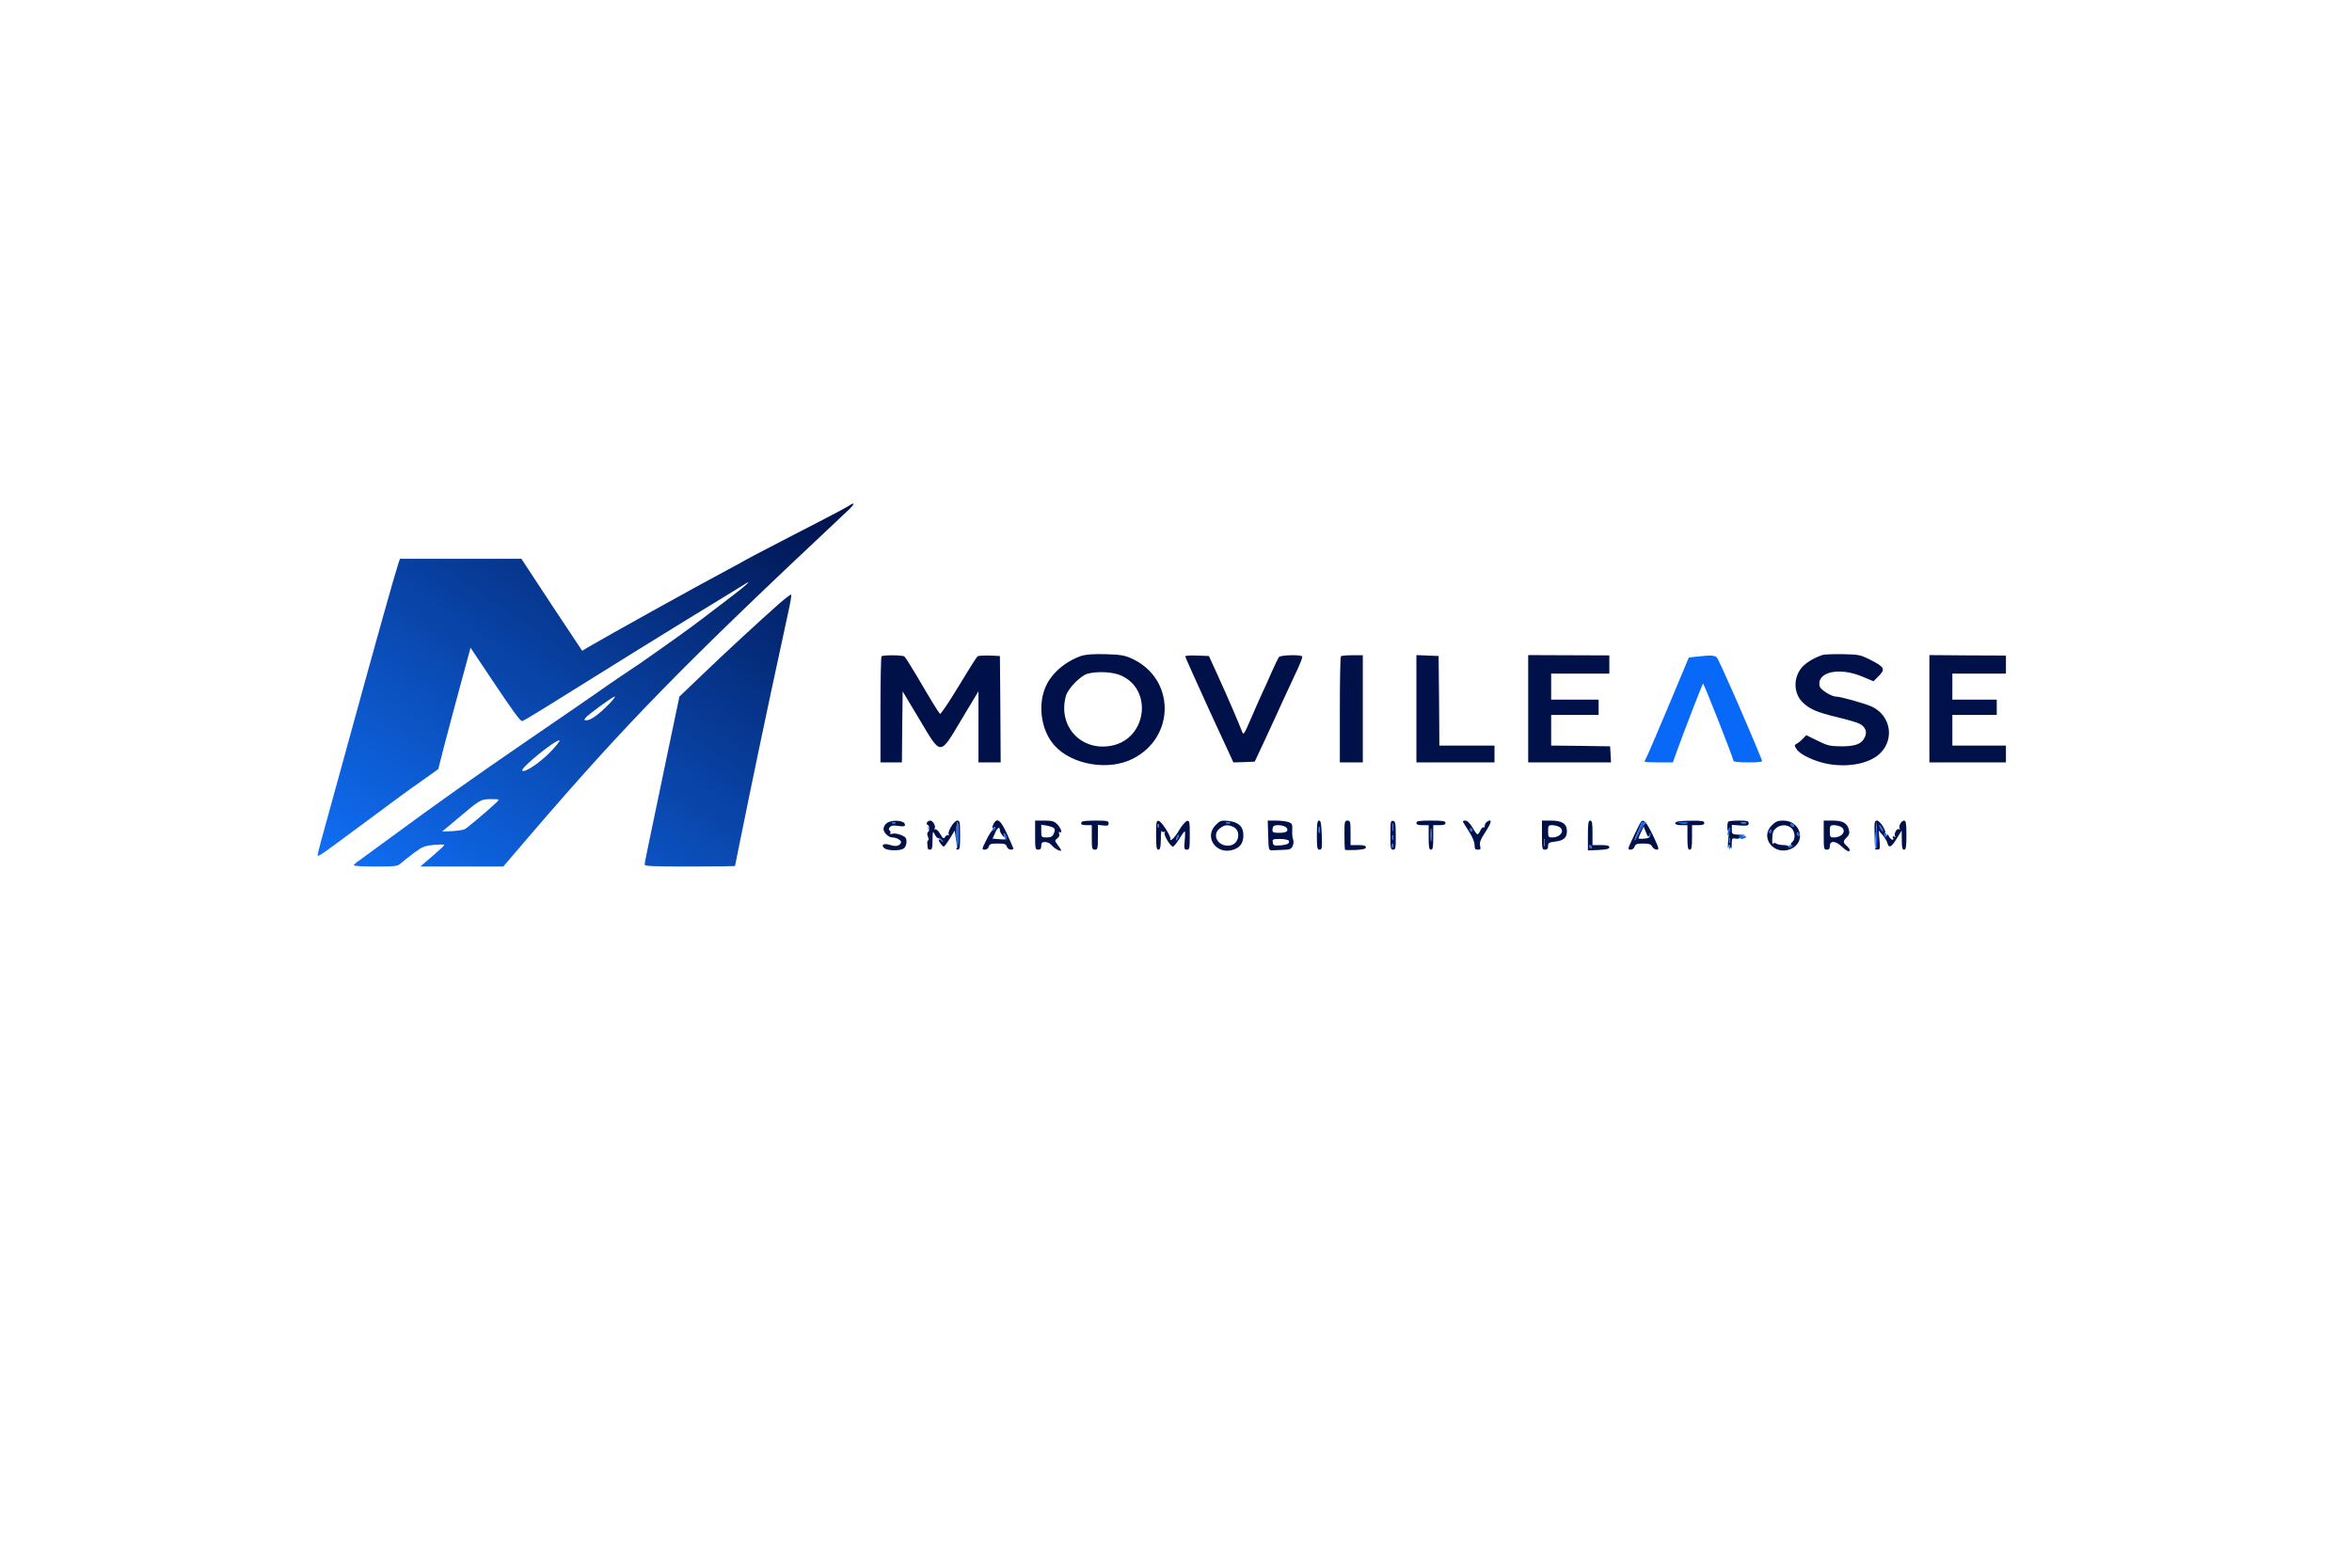
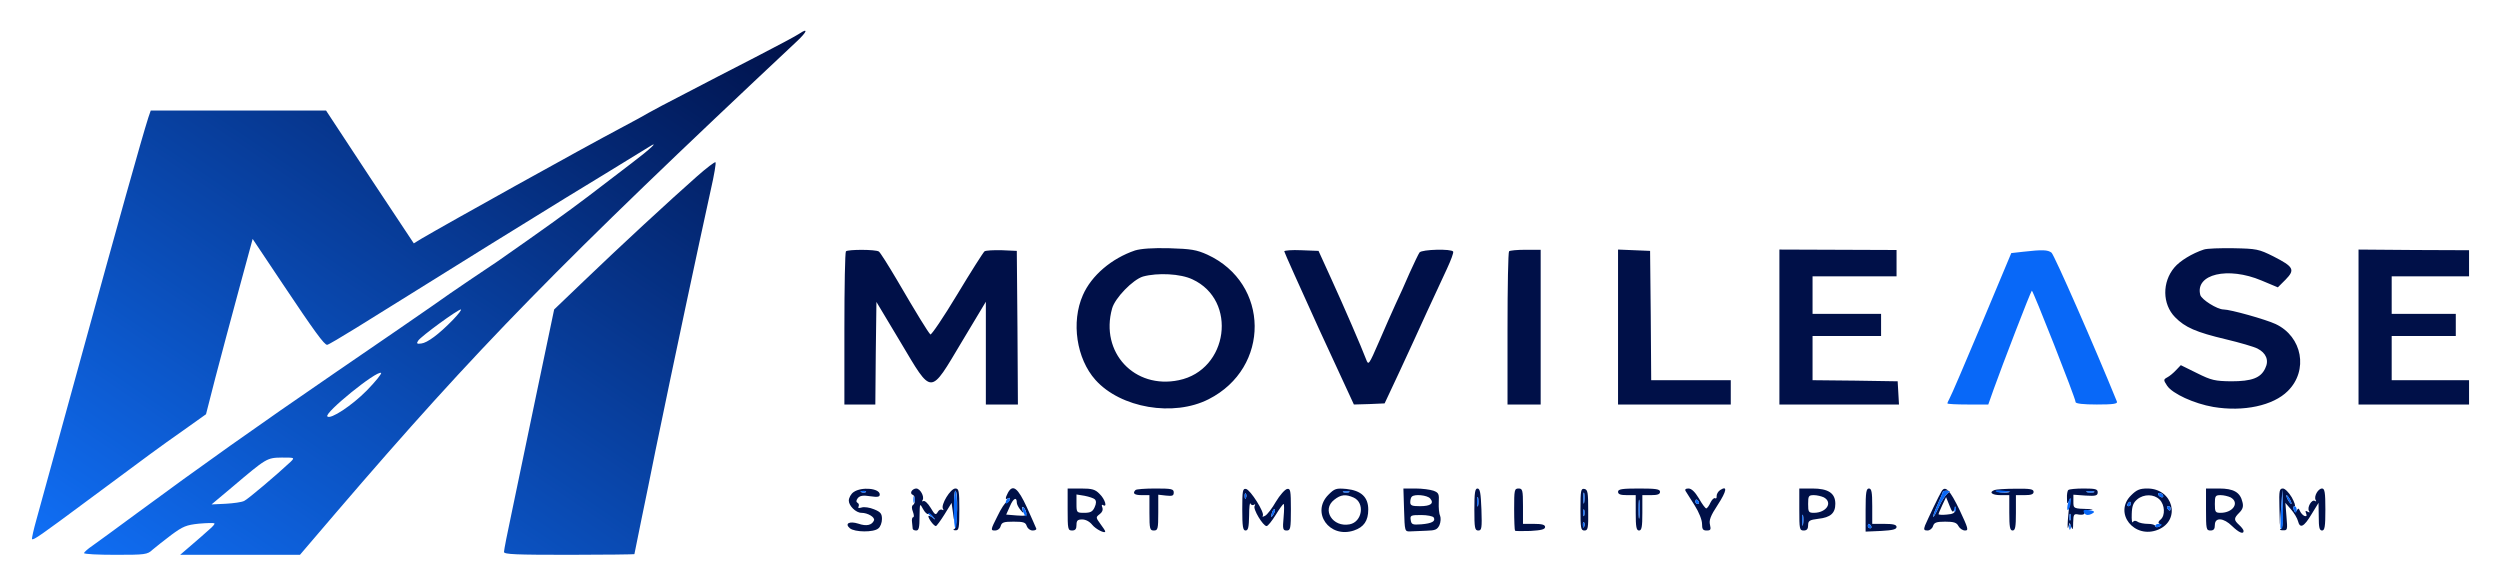
- <svg xmlns="http://www.w3.org/2000/svg" viewBox="0 0 1536 1024">
+ <svg xmlns="http://www.w3.org/2000/svg" viewBox="193 315 1131 266">
  <defs>
    <linearGradient id="iconGradient" x1="0%" y1="0%" x2="100%" y2="100%">
      <stop offset="0%" stop-color="#1070f8" />
      <stop offset="100%" stop-color="#001048" />
    </linearGradient>
  </defs>
  <g transform="translate(0,1024) scale(0.1,-0.1)" stroke="none">
    <path d="M5545 6937 c-11 -8 -101 -56 -200 -107 -99 -51 -241 -124 -315 -163 -74 -38 -148 -77 -165 -87 -16 -10 -68 -38 -115 -63 -193 -102 -798 -439 -912 -506 l-36 -22 -199 300 -198 301 -397 0 -396 0 -11 -32 c-30 -94 -139 -483 -301 -1073 -100 -363 -192 -698 -205 -745 -13 -46 -22 -86 -20 -89 6 -6 40 18 250 174 291 216 322 239 433 317 l104 74 42 164 c24 91 71 269 106 397 l63 232 135 -202 c145 -217 189 -277 202 -277 5 0 64 35 132 77 68 42 175 109 238 148 63 39 226 141 363 226 136 84 289 179 340 210 80 48 299 183 384 235 47 30 8 -8 -78 -73 -42 -32 -130 -99 -195 -149 -99 -75 -209 -154 -414 -297 -14 -9 -70 -47 -125 -84 -55 -37 -129 -88 -165 -114 -36 -25 -231 -160 -435 -299 -372 -255 -614 -427 -910 -645 -88 -65 -177 -130 -197 -144 -21 -14 -37 -29 -38 -33 0 -5 64 -8 143 -8 133 0 144 1 167 23 14 12 52 42 85 67 53 39 68 45 125 51 36 3 67 4 70 1 3 -2 -8 -15 -25 -29 -16 -15 -52 -46 -80 -70 l-50 -43 271 0 271 0 165 193 c638 744 1003 1117 2083 2130 47 44 53 63 10 34z m-1565 -1293 c-65 -67 -117 -105 -144 -108 -20 -3 -23 0 -14 13 12 19 179 141 193 141 5 0 -11 -21 -35 -46z m-391 -321 c-66 -67 -164 -132 -178 -117 -16 15 223 209 243 197 4 -3 -25 -39 -65 -80z m-344 -322 c-63 -59 -193 -169 -210 -177 -11 -6 -49 -11 -84 -13 l-64 -3 93 78 c156 132 157 133 225 134 58 0 59 0 40 -19z M5083 6292 c-118 -104 -350 -318 -507 -469 l-139 -133 -78 -372 c-43 -205 -94 -449 -113 -542 -20 -93 -36 -175 -36 -183 0 -11 54 -13 295 -13 162 0 295 2 295 3 0 2 14 71 31 153 17 82 46 223 64 314 88 427 193 919 251 1183 15 65 24 120 21 123 -3 3 -41 -26 -84 -64z" fill="url(#iconGradient)" />
    <path d="M7065 5957 c-106 -36 -197 -113 -236 -202 -54 -122 -29 -288 57 -384 114 -127 353 -168 512 -87 280 142 277 524 -6 654 -49 22 -73 26 -172 29 -76 2 -128 -2 -155 -10z m260 -131 c205 -95 162 -410 -62 -456 -201 -42 -357 126 -302 324 13 48 94 131 140 145 66 18 170 13 224 -13z M11900 5961 c-52 -17 -108 -51 -133 -81 -56 -66 -55 -166 3 -225 45 -46 95 -68 230 -100 63 -15 128 -34 143 -42 39 -20 53 -53 35 -89 -20 -44 -61 -59 -154 -59 -73 1 -89 4 -155 37 l-73 36 -21 -22 c-12 -13 -30 -28 -40 -33 -18 -10 -18 -12 -1 -38 24 -36 122 -81 209 -96 137 -23 271 6 337 72 94 93 66 246 -55 303 -45 21 -205 66 -236 66 -28 0 -100 45 -105 66 -24 94 125 129 277 65 l74 -31 35 35 c44 45 37 58 -55 105 -66 33 -76 35 -180 37 -60 1 -121 -1 -135 -6z M5757 5953 c-4 -3 -7 -161 -7 -350 l0 -343 70 0 70 0 2 232 3 232 109 -182 c145 -243 131 -243 278 3 l108 180 0 -232 0 -233 73 0 72 0 -2 347 -3 348 -67 3 c-38 1 -73 -1 -79 -5 -6 -5 -62 -93 -124 -196 -62 -103 -117 -184 -121 -180 -11 11 -61 92 -152 248 -39 66 -75 123 -81 127 -14 10 -140 10 -149 1z M7740 5953 c0 -4 71 -162 157 -351 l158 -342 70 2 69 3 68 145 c37 80 93 201 124 270 32 69 72 156 90 194 18 39 31 73 28 78 -8 13 -140 10 -152 -4 -5 -7 -25 -49 -45 -93 -19 -44 -47 -107 -63 -140 -15 -33 -49 -109 -75 -170 -47 -108 -48 -109 -59 -80 -20 53 -99 236 -158 365 l-57 125 -78 3 c-42 2 -77 -1 -77 -5z M8757 5953 c-4 -3 -7 -161 -7 -350 l0 -343 75 0 75 0 0 350 0 350 -68 0 c-38 0 -72 -3 -75 -7z M9250 5610 l0 -350 255 0 255 0 0 55 0 55 -180 0 -180 0 -2 293 -3 292 -72 3 -73 3 0 -351z M9980 5610 l0 -350 271 0 270 0 -3 53 -3 52 -192 3 -193 2 0 100 0 100 155 0 155 0 0 50 0 50 -155 0 -155 0 0 85 0 85 190 0 190 0 0 59 0 60 -265 1 -265 1 0 -351z M12600 5610 l0 -350 250 0 250 0 0 55 0 55 -175 0 -175 0 0 100 0 100 145 0 145 0 0 50 0 50 -145 0 -145 0 0 85 0 85 175 0 175 0 0 59 0 59 -250 1 -250 2 0 -351z M5792 4864 c-12 -8 -22 -26 -22 -39 0 -23 32 -55 57 -55 29 0 62 -20 57 -34 -9 -22 -34 -28 -71 -15 -41 13 -63 0 -38 -21 22 -18 107 -19 128 -1 10 7 17 27 17 43 0 24 -6 32 -36 44 -19 8 -45 12 -56 8 -13 -4 -18 -2 -14 4 3 6 2 14 -4 17 -8 5 -7 11 1 22 10 11 24 13 56 8 34 -5 43 -3 43 8 0 28 -82 36 -118 11z m55 0 c-3 -3 -12 -4 -19 -1 -8 3 -5 6 6 6 11 1 17 -2 13 -5z M6054 4868 c-4 -6 -2 -14 4 -16 14 -4 16 -38 2 -47 -6 -4 -6 -15 0 -30 5 -14 6 -25 1 -25 -4 0 -7 -10 -5 -22 1 -13 3 -26 3 -30 1 -5 8 -8 16 -8 12 0 15 14 15 63 1 61 1 62 16 34 8 -15 19 -25 23 -22 5 2 15 -3 22 -13 13 -15 12 -16 -3 -3 -10 7 -18 10 -18 5 1 -12 25 -44 34 -44 3 0 21 24 39 53 l32 52 7 -50 c5 -41 6 -36 4 28 -1 42 2 77 6 77 14 0 9 -168 -4 -173 -8 -3 -6 -6 5 -6 15 -1 17 10 17 94 0 85 -2 95 -18 95 -22 0 -67 -74 -56 -92 4 -6 3 -8 -4 -4 -6 3 -15 -1 -20 -11 -9 -15 -13 -12 -32 20 -12 20 -27 34 -33 30 -6 -3 -7 -1 -3 5 9 15 -11 52 -29 52 -7 0 -17 -5 -21 -12z M6490 4861 c-13 -25 -13 -34 1 -25 7 4 10 1 7 -7 -3 -8 -10 -13 -15 -12 -5 1 -24 -27 -41 -63 -31 -61 -31 -64 -11 -64 12 0 23 8 26 20 5 17 14 20 58 20 45 0 55 -3 60 -20 4 -11 15 -20 27 -20 11 0 18 4 16 9 -1 4 -21 47 -42 95 -41 89 -64 107 -86 67z m40 -45 c0 -7 7 -21 16 -32 14 -17 15 -17 10 -1 -3 10 -2 16 3 13 5 -3 11 -14 13 -23 4 -16 -1 -18 -42 -15 l-48 4 17 38 c15 36 31 44 31 16z M6760 4785 c0 -88 1 -95 20 -95 15 0 20 7 20 25 0 20 5 25 26 25 16 0 34 -10 45 -24 16 -20 59 -42 59 -30 0 3 -10 18 -22 34 -21 29 -21 30 -3 44 11 8 16 19 12 30 -4 10 -3 15 3 11 21 -13 9 27 -15 50 -20 21 -34 25 -85 25 l-60 0 0 -95z m123 46 c7 -7 7 -19 -1 -36 -9 -20 -19 -25 -47 -25 -34 0 -35 1 -35 41 l0 42 37 -6 c20 -4 41 -11 46 -16z M7067 4873 c-15 -15 -5 -23 28 -23 l35 0 0 -80 c0 -73 2 -80 20 -80 18 0 20 7 20 81 l0 81 35 -4 c29 -3 35 -1 35 14 0 16 -10 18 -83 18 -46 0 -87 -3 -90 -7z M7550 4786 c0 -79 3 -96 15 -96 12 0 15 15 16 68 0 37 3 61 6 54 2 -6 10 -9 15 -6 7 5 8 2 4 -5 -9 -13 38 -91 54 -91 6 0 24 23 41 50 17 28 33 50 36 50 3 0 3 -27 0 -60 -5 -54 -3 -60 14 -60 17 0 19 8 19 96 0 85 -2 95 -17 92 -10 -2 -33 -28 -51 -58 -17 -30 -39 -58 -48 -63 -11 -6 -15 -6 -11 0 9 14 -56 117 -76 121 -15 3 -17 -8 -17 -92z m17 52 c-3 -8 -6 -5 -6 6 -1 11 2 17 5 13 3 -3 4 -12 1 -19z m124 -75 c-12 -20 -14 -14 -5 12 4 9 9 14 11 11 3 -2 0 -13 -6 -23z M7940 4852 c-80 -80 4 -199 115 -162 45 15 65 44 65 95 0 56 -32 86 -99 93 -46 4 -53 2 -81 -26z m93 11 c-7 -2 -19 -2 -25 0 -7 3 -2 5 12 5 14 0 19 -2 13 -5z m21 -24 c52 -24 39 -110 -18 -121 -77 -15 -128 66 -70 111 30 24 52 26 88 10z M8282 4783 c3 -97 3 -98 28 -97 14 1 46 2 73 3 40 1 49 5 59 25 6 14 7 33 3 43 -5 10 -7 37 -6 60 2 38 0 44 -24 53 -14 5 -51 10 -81 10 l-55 0 3 -97z m118 52 c19 -22 3 -35 -46 -35 -36 0 -44 3 -44 18 0 10 3 22 7 25 12 13 70 7 83 -8z m16 -86 c10 -17 -8 -27 -56 -31 -40 -3 -45 -1 -48 20 -3 20 0 22 47 22 27 0 53 -5 57 -11z M8600 4785 c0 -84 2 -95 18 -95 15 0 17 10 14 95 -3 74 -6 95 -18 95 -11 0 -14 -19 -14 -95z m17 18 c-3 -10 -5 -2 -5 17 0 19 2 27 5 18 2 -10 2 -26 0 -35z M8780 4787 c0 -52 2 -96 4 -98 2 -2 34 -2 70 -1 49 3 66 7 66 18 0 10 -14 14 -50 14 l-50 0 0 80 c0 73 -2 80 -20 80 -19 0 -20 -7 -20 -93z M9080 4786 c0 -86 2 -96 18 -96 16 0 18 10 17 92 0 80 -2 93 -17 96 -16 3 -18 -6 -18 -92z m17 32 c-2 -13 -4 -5 -4 17 -1 22 1 32 4 23 2 -10 2 -28 0 -40z m0 -60 c-3 -7 -5 -2 -5 12 0 14 2 19 5 13 2 -7 2 -19 0 -25z m0 -50 c-3 -8 -6 -5 -6 6 -1 11 2 17 5 13 3 -3 4 -12 1 -19z M9250 4865 c0 -11 11 -15 40 -15 l40 0 0 -80 c0 -64 3 -80 15 -80 12 0 15 16 15 80 l0 80 40 0 c29 0 40 4 40 15 0 12 -17 15 -95 15 -78 0 -95 -3 -95 -15z m97 -112 c-2 -21 -4 -6 -4 32 0 39 2 55 4 38 2 -18 2 -50 0 -70z M9556 4868 c4 -7 23 -36 41 -65 19 -30 33 -65 33 -83 0 -24 4 -30 21 -30 18 0 20 4 15 26 -5 20 2 40 35 90 41 63 45 89 11 67 -9 -6 -16 -18 -16 -27 1 -9 -2 -13 -7 -10 -5 3 -14 -6 -21 -20 -6 -14 -15 -26 -19 -26 -4 0 -19 20 -33 45 -18 30 -34 45 -47 45 -13 0 -18 -4 -13 -12z m59 -48 c3 -5 1 -10 -4 -10 -6 0 -11 5 -11 10 0 6 2 10 4 10 3 0 8 -4 11 -10z M10070 4785 c0 -88 1 -95 20 -95 14 0 20 7 20 24 0 20 6 24 46 29 55 6 77 25 77 68 0 48 -32 69 -104 69 l-59 0 0 -95z m111 55 c42 -23 12 -70 -45 -70 -24 0 -26 4 -26 40 0 36 2 40 26 40 14 0 34 -5 45 -10z m-94 -122 c-2 -13 -4 -5 -4 17 -1 22 1 32 4 23 2 -10 2 -28 0 -40z M10370 4783 l0 -98 70 3 c52 3 70 7 70 18 0 10 -14 14 -55 14 l-55 0 0 80 c0 64 -3 80 -15 80 -12 0 -15 -18 -15 -97z m25 -73 c3 -5 1 -10 -4 -10 -6 0 -11 5 -11 10 0 6 2 10 4 10 3 0 8 -4 11 -10z M10714 4868 c-11 -17 -63 -127 -75 -155 -7 -19 -5 -23 11 -23 10 0 22 9 25 20 5 16 15 20 55 20 39 0 52 -4 60 -20 6 -11 19 -20 30 -20 17 0 14 10 -25 93 -43 89 -64 112 -81 85z m26 -11 c-9 -7 -26 -33 -38 -59 -31 -67 -37 -60 -7 8 14 31 25 58 25 60 0 2 8 4 18 4 15 -1 15 -2 2 -13z m32 -71 c8 18 8 18 5 -1 -2 -15 -11 -21 -40 -23 -20 -2 -37 -1 -37 2 0 3 8 21 17 41 l17 36 15 -37 c13 -33 16 -35 23 -18z M10953 4873 c-27 -10 -11 -23 27 -23 l40 0 0 -80 c0 -64 3 -80 15 -80 12 0 15 16 15 80 l0 80 40 0 c29 0 40 4 40 15 0 12 -15 15 -82 14 -46 0 -89 -3 -95 -6z m65 -10 c-10 -2 -28 -2 -40 0 -13 2 -5 4 17 4 22 1 32 -1 23 -4z M11287 4873 c-4 -3 -7 -20 -6 -37 0 -27 2 -28 10 -11 7 16 8 13 3 -10 -8 -41 -14 -135 -7 -110 l6 20 8 -20 c6 -15 8 -10 8 21 1 38 3 41 26 36 14 -2 25 0 25 6 0 6 10 13 23 15 20 4 20 4 -3 4 -70 2 -70 2 -70 34 l0 31 55 -4 c47 -3 55 0 55 15 0 14 -10 17 -63 17 -35 0 -67 -3 -70 -7z m116 -10 c-7 -2 -21 -2 -30 0 -10 3 -4 5 12 5 17 0 24 -2 18 -5z m-106 -125 c-3 -7 -5 -2 -5 12 0 14 2 19 5 13 2 -7 2 -19 0 -25z M11571 4849 c-81 -80 15 -200 123 -155 104 44 67 186 -49 186 -35 0 -49 -6 -74 -31z m144 1 c3 -5 2 -10 -4 -10 -5 0 -13 5 -16 10 -3 6 -2 10 4 10 5 0 13 -4 16 -10z m-15 -20 c24 -24 26 -72 5 -90 -11 -9 -13 -15 -5 -20 8 -5 7 -9 -4 -13 -9 -4 -16 -2 -16 3 0 6 -15 10 -32 10 -18 0 -40 4 -48 10 -9 6 -17 5 -21 -2 -4 -6 -6 11 -5 37 1 36 7 51 25 66 30 25 76 24 101 -1z m-130 -20 c0 -5 -5 -10 -11 -10 -5 0 -7 5 -4 10 3 6 8 10 11 10 2 0 4 -4 4 -10z m180 -20 c0 -5 -2 -10 -4 -10 -3 0 -8 5 -11 10 -3 6 -1 10 4 10 6 0 11 -4 11 -10z M11910 4785 c0 -88 1 -95 20 -95 15 0 20 7 20 25 0 36 40 33 78 -5 30 -29 52 -39 52 -22 0 5 -9 17 -20 27 -25 23 -25 30 1 56 15 15 19 28 14 47 -10 45 -40 62 -106 62 l-59 0 0 -95z m111 55 c42 -23 12 -70 -45 -70 -24 0 -26 4 -26 40 0 36 2 40 26 40 14 0 34 -5 45 -10z M12242 4798 l2 -83 6 80 6 80 2 -87 c1 -61 -2 -88 -10 -91 -7 -3 -3 -6 9 -6 22 -1 22 2 17 62 l-5 62 26 -30 c14 -16 28 -40 31 -52 9 -36 27 -27 61 30 l32 52 1 -62 c0 -49 3 -63 15 -63 12 0 15 17 15 95 0 77 -3 95 -15 95 -18 0 -38 -36 -29 -52 4 -7 3 -8 -4 -4 -14 8 -36 -30 -26 -46 5 -7 3 -8 -6 -3 -10 6 -12 4 -7 -8 4 -11 2 -14 -8 -11 -7 3 -16 13 -20 22 -5 13 -8 14 -14 3 -7 -10 -10 -9 -14 3 -4 9 -2 16 4 16 5 0 -1 18 -13 40 -13 22 -31 40 -40 40 -16 0 -18 -10 -16 -82z m48 32 c6 -11 8 -20 6 -20 -3 0 -10 9 -16 20 -6 11 -8 20 -6 20 3 0 10 -9 16 -20z" fill="#001048" />
    <path d="M11082 5951 l-53 -6 -134 -320 c-74 -176 -139 -328 -145 -337 -5 -10 -10 -20 -10 -23 0 -3 42 -5 93 -5 l92 0 24 68 c39 109 167 442 173 447 4 5 198 -487 198 -504 0 -7 35 -11 96 -11 73 0 95 3 91 13 -99 244 -284 665 -296 674 -17 13 -41 14 -129 4z M10959 4867 c5 -5 24 -7 42 -5 33 3 33 4 -8 8 -23 3 -39 2 -34 -3z M5828 4863 c7 -3 16 -2 19 1 4 3 -2 6 -13 5 -11 0 -14 -3 -6 -6z M6245 4785 c0 -47 3 -85 8 -85 4 0 7 38 7 85 0 47 -3 85 -7 85 -5 0 -8 -38 -8 -85z M8008 4863 c6 -2 18 -2 25 0 6 3 1 5 -13 5 -14 0 -19 -2 -12 -5z M9093 4835 c0 -22 2 -30 4 -17 2 12 2 30 0 40 -3 9 -5 -1 -4 -23z M10720 4866 c0 -2 -11 -29 -25 -60 -30 -68 -24 -75 7 -8 12 26 29 52 38 59 13 11 13 12 -2 13 -10 0 -18 -2 -18 -4z M11373 4863 c9 -2 23 -2 30 0 6 3 -1 5 -18 5 -16 0 -22 -2 -12 -5z M12250 4790 c-3 -47 -4 -87 -3 -89 10 -15 13 18 11 90 l-3 84 -5 -85z M7561 4844 c0 -11 3 -14 6 -6 3 7 2 16 -1 19 -3 4 -6 -2 -5 -13z M11695 4850 c3 -5 11 -10 16 -10 6 0 7 5 4 10 -3 6 -11 10 -16 10 -6 0 -7 -4 -4 -10z M6062 4830 c0 -14 2 -19 5 -12 2 6 2 18 0 25 -3 6 -5 1 -5 -13z M8612 4820 c0 -19 2 -27 5 -17 2 9 2 25 0 35 -3 9 -5 1 -5 -18z M9343 4785 c0 -38 2 -53 4 -32 2 20 2 52 0 70 -2 17 -4 1 -4 -38z M12280 4830 c6 -11 13 -20 16 -20 2 0 0 9 -6 20 -6 11 -13 20 -16 20 -2 0 0 -9 6 -20z M6487 4833 c-4 -3 -7 -11 -7 -17 0 -6 5 -5 12 2 6 6 9 14 7 17 -3 3 -9 2 -12 -2z M11286 4814 c-4 -14 -5 -29 -2 -31 3 -3 8 7 12 21 3 15 4 29 1 32 -2 3 -8 -7 -11 -22z M9600 4820 c0 -5 5 -10 11 -10 5 0 7 5 4 10 -3 6 -8 10 -11 10 -2 0 -4 -4 -4 -10z M11555 4810 c-3 -5 -1 -10 4 -10 6 0 11 5 11 10 0 6 -2 10 -4 10 -3 0 -8 -4 -11 -10z M6557 4780 c3 -11 9 -22 13 -25 5 -3 6 4 3 15 -3 11 -9 22 -13 25 -5 3 -6 -4 -3 -15z M10771 4784 c0 -11 3 -14 6 -6 3 7 2 16 -1 19 -3 4 -6 -2 -5 -13z M11735 4790 c3 -5 8 -10 11 -10 2 0 4 5 4 10 0 6 -5 10 -11 10 -5 0 -7 -4 -4 -10z M12306 4785 c4 -8 8 -15 10 -15 2 0 4 7 4 15 0 8 -4 15 -10 15 -5 0 -7 -7 -4 -15z M7686 4775 c-9 -26 -7 -32 5 -12 6 10 9 21 6 23 -2 3 -7 -2 -11 -11z M9092 4770 c0 -14 2 -19 5 -12 2 6 2 18 0 25 -3 6 -5 1 -5 -13z M11357 4773 c6 -15 22 -17 42 -4 9 6 4 10 -17 13 -22 3 -29 1 -25 -9z M6130 4766 c0 -2 8 -10 18 -17 15 -13 16 -12 3 4 -13 16 -21 21 -21 13z M10083 4735 c0 -22 2 -30 4 -17 2 12 2 30 0 40 -3 9 -5 -1 -4 -23z M11292 4750 c0 -14 2 -19 5 -12 2 6 2 18 0 25 -3 6 -5 1 -5 -13z M9091 4714 c0 -11 3 -14 6 -6 3 7 2 16 -1 19 -3 4 -6 -2 -5 -13z M10380 4710 c0 -5 5 -10 11 -10 5 0 7 5 4 10 -3 6 -8 10 -11 10 -2 0 -4 -4 -4 -10z M11291 4704 c0 -11 3 -14 6 -6 3 7 2 16 -1 19 -3 4 -6 -2 -5 -13z M11680 4710 c0 -5 7 -7 15 -4 8 4 15 8 15 10 0 2 -7 4 -15 4 -8 0 -15 -4 -15 -10z" fill="#0868f8" />
  </g>
</svg>
